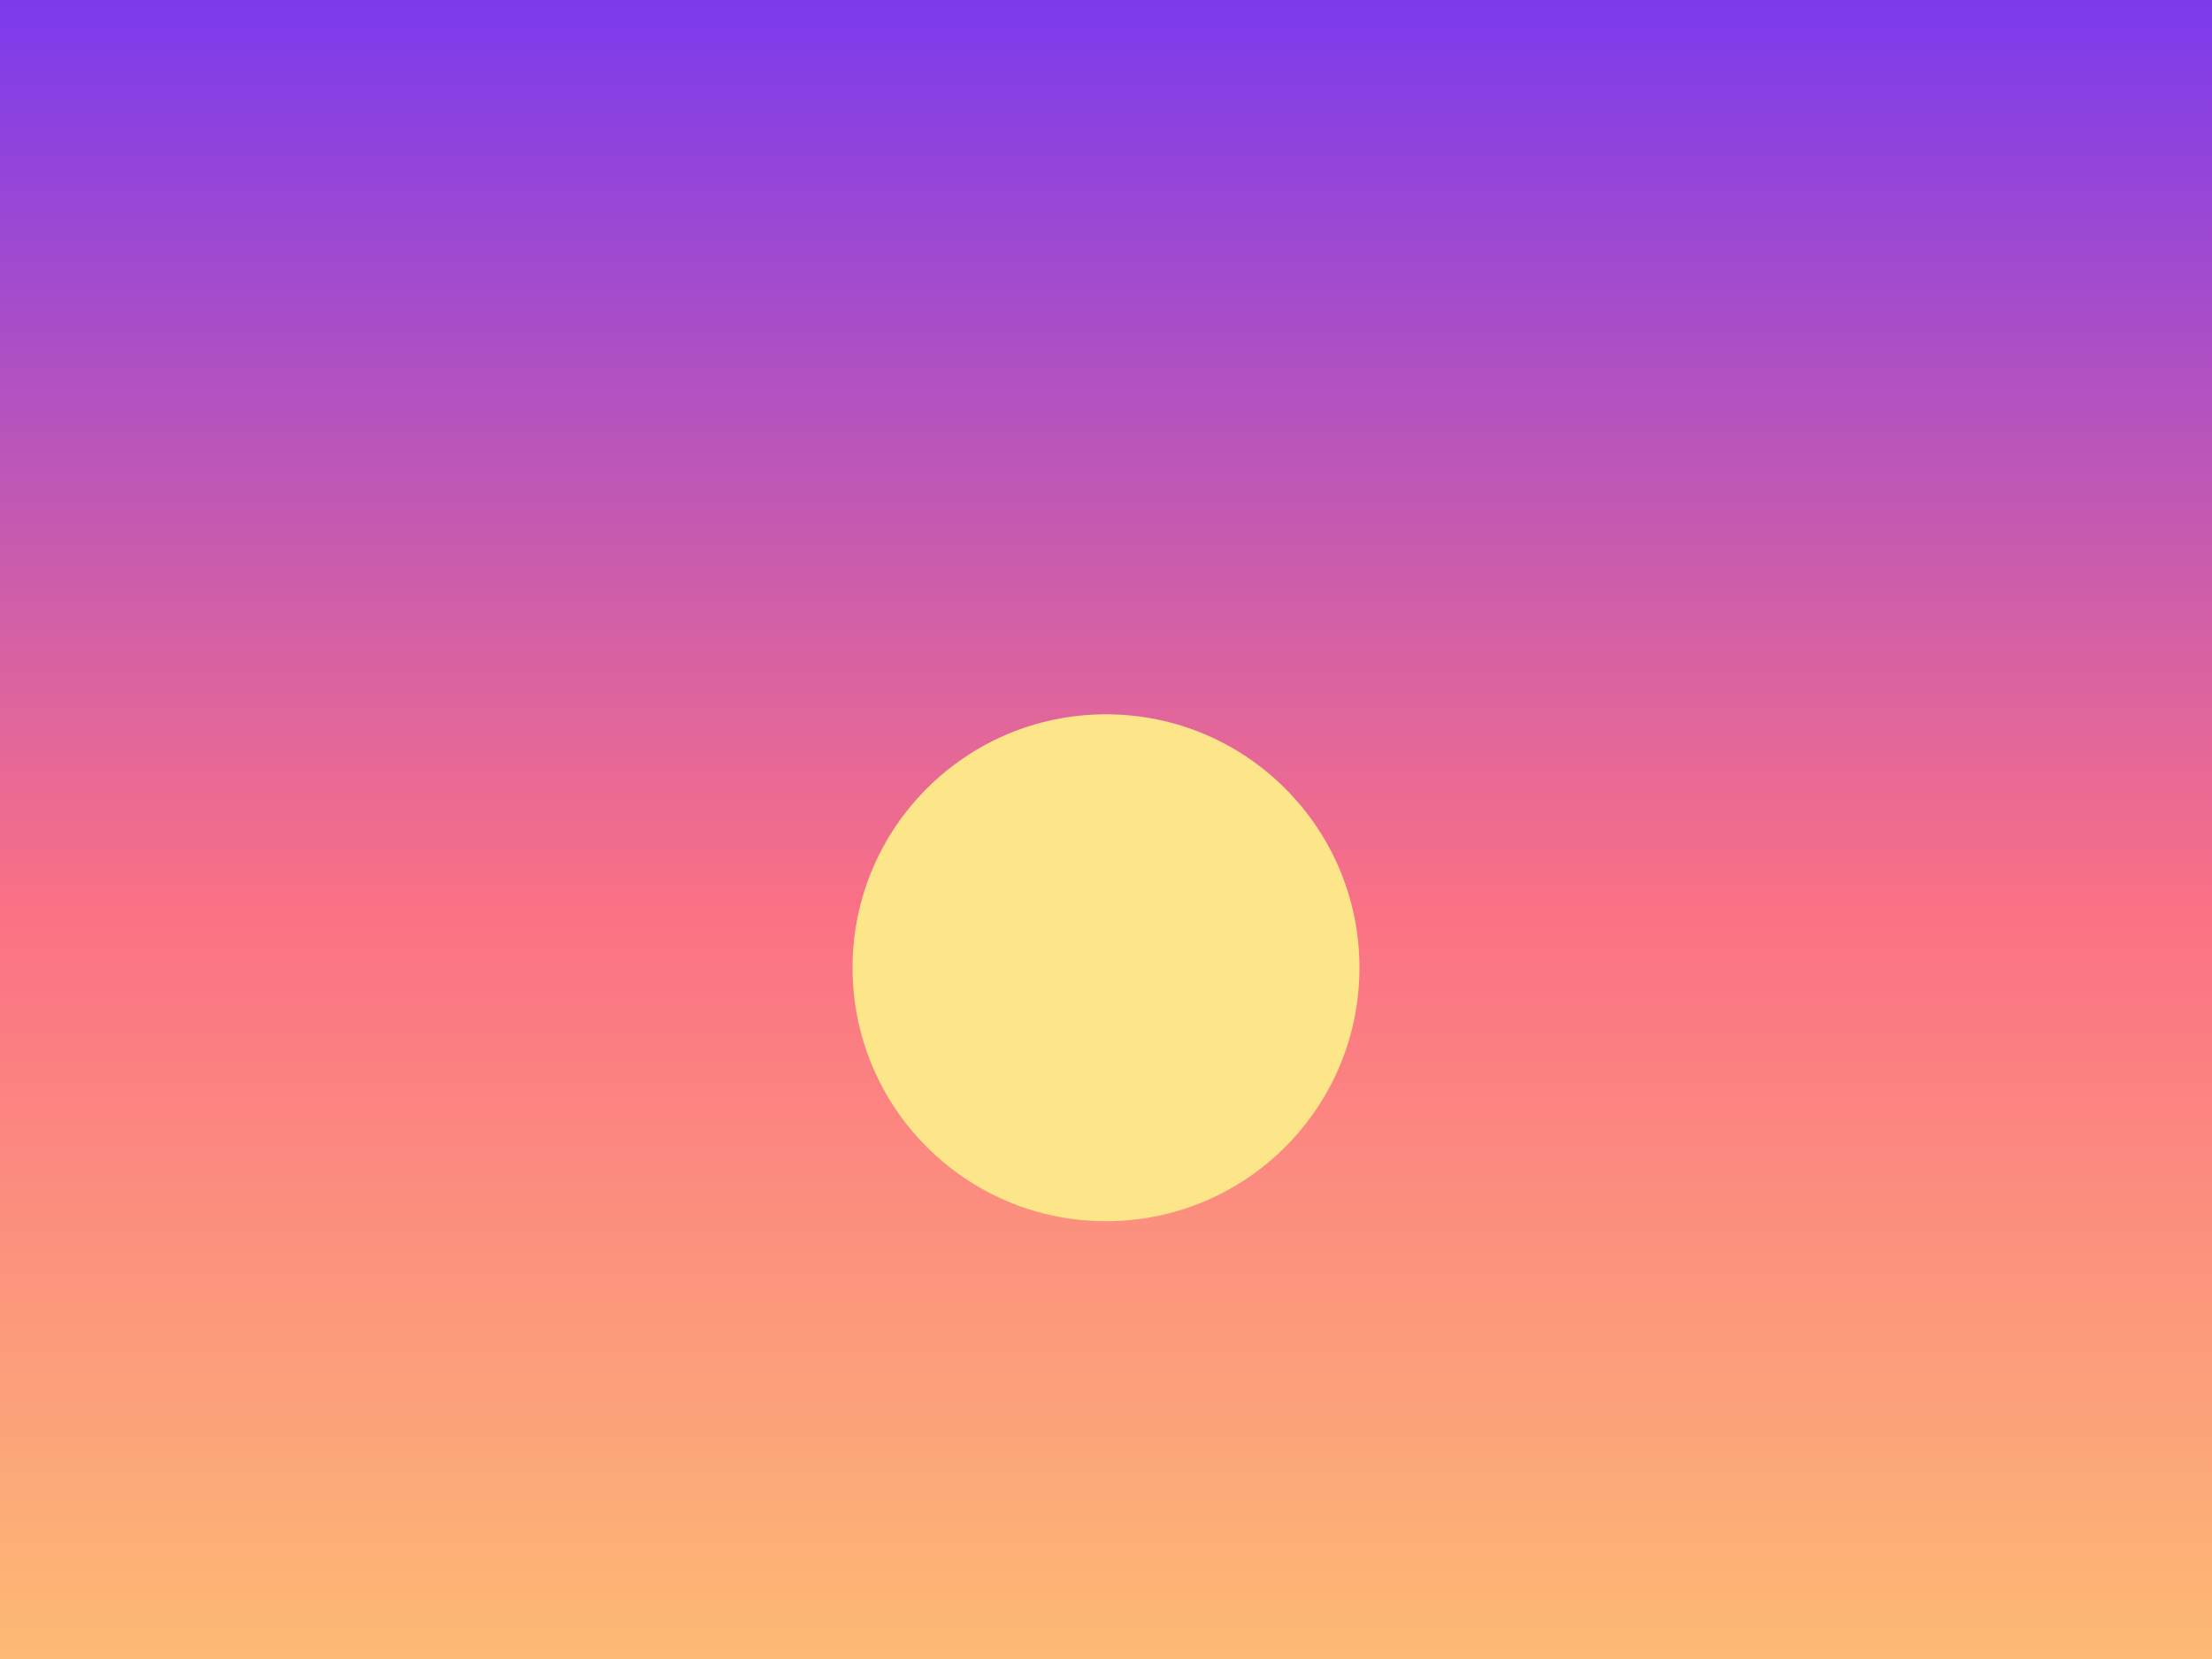
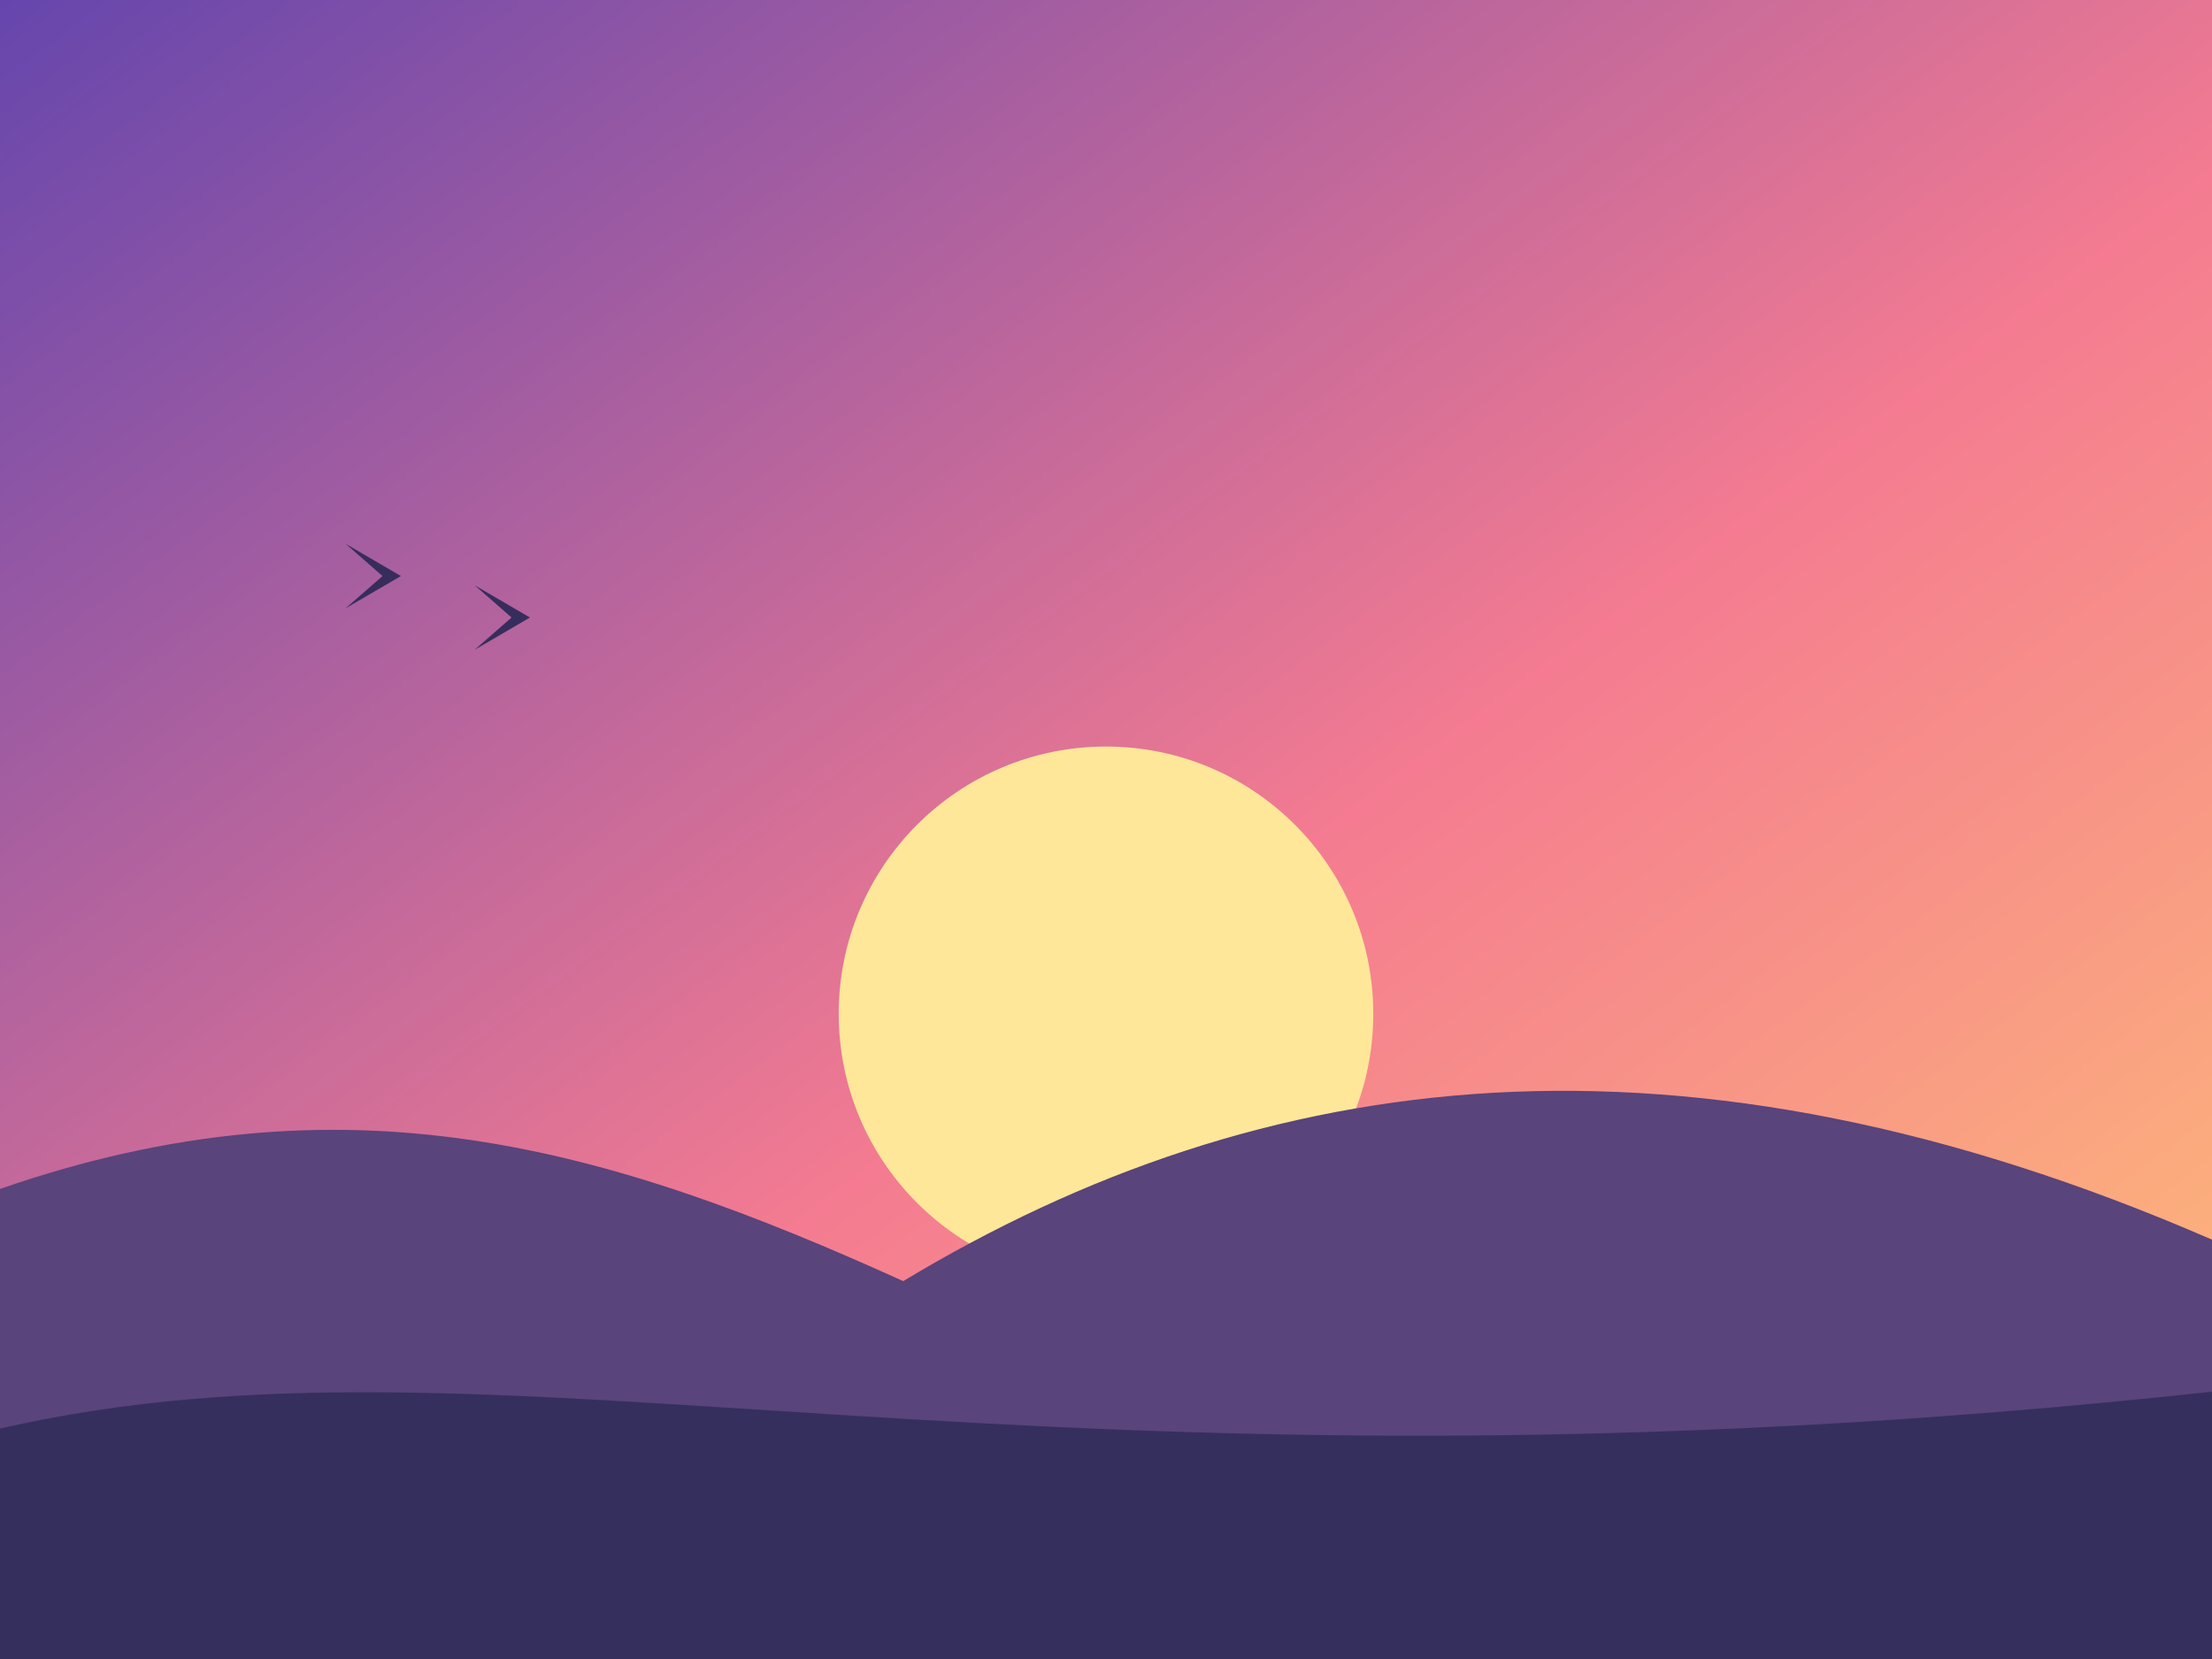
<svg xmlns="http://www.w3.org/2000/svg" viewBox="0 0 480 360">
  <defs>
-     <linearGradient id="s" x2="0" y2="1">
-       <stop stop-color="#7c3aed" />
-       <stop offset=".55" stop-color="#fb7185" />
-       <stop offset="1" stop-color="#fdba74" />
+     <linearGradient id="s" y2="1">
+       <stop stop-color="#6546ad" />
+       <stop offset=".55" stop-color="#f47b91" />
+       <stop offset="1" stop-color="#ffc374" />
    </linearGradient>
  </defs>
  <path fill="url(#s)" d="M0 0h480v360H0z" />
-   <circle cx="240" cy="210" r="55" fill="#fde68a" />
+   <circle cx="240" cy="220" r="58" fill="#ffe79a" />
+   <path d="M0 258c75-26 132-9 196 20 78-47 169-59 284-9v91H0z" fill="#59447b" />
+   <path d="M0 310c109-25 221 20 480-8v58H0z" fill="#352f5d" />
+   <g fill="#372d5c">
+     <path d="m75 118 12 7-12 7 8-7zm28 9 12 7-12 7 8-7z" />
+   </g>
</svg>
